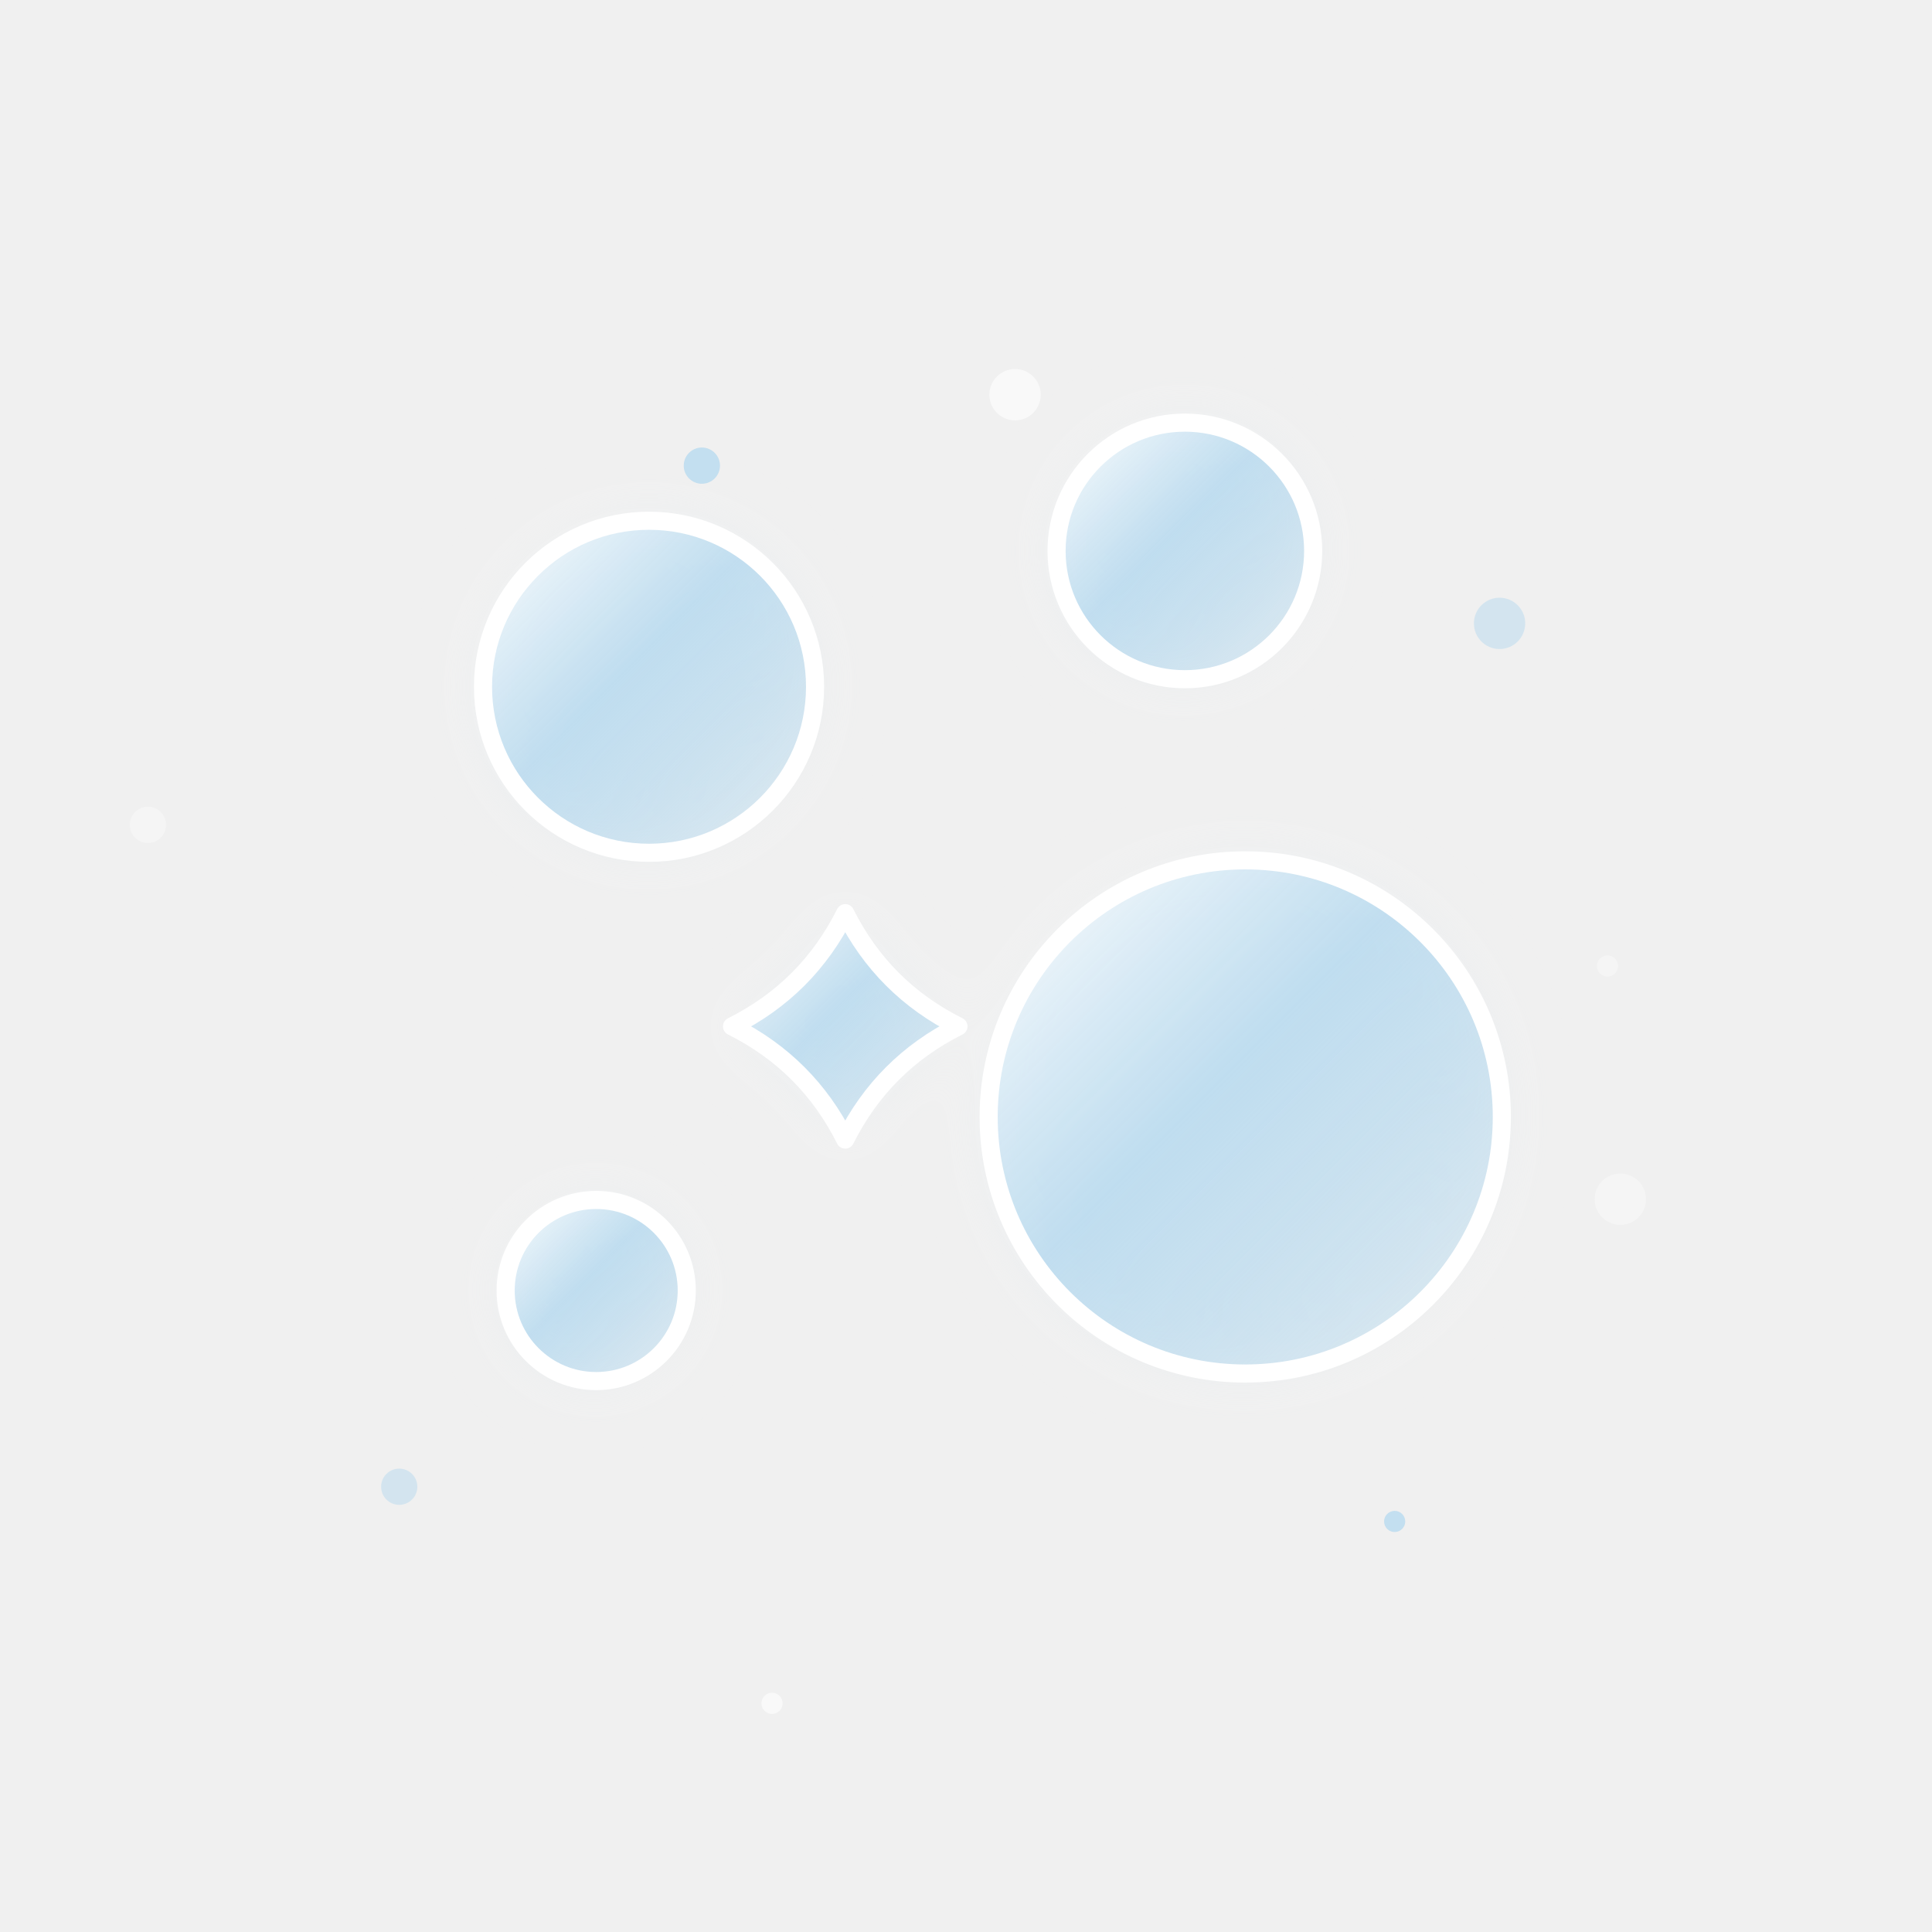
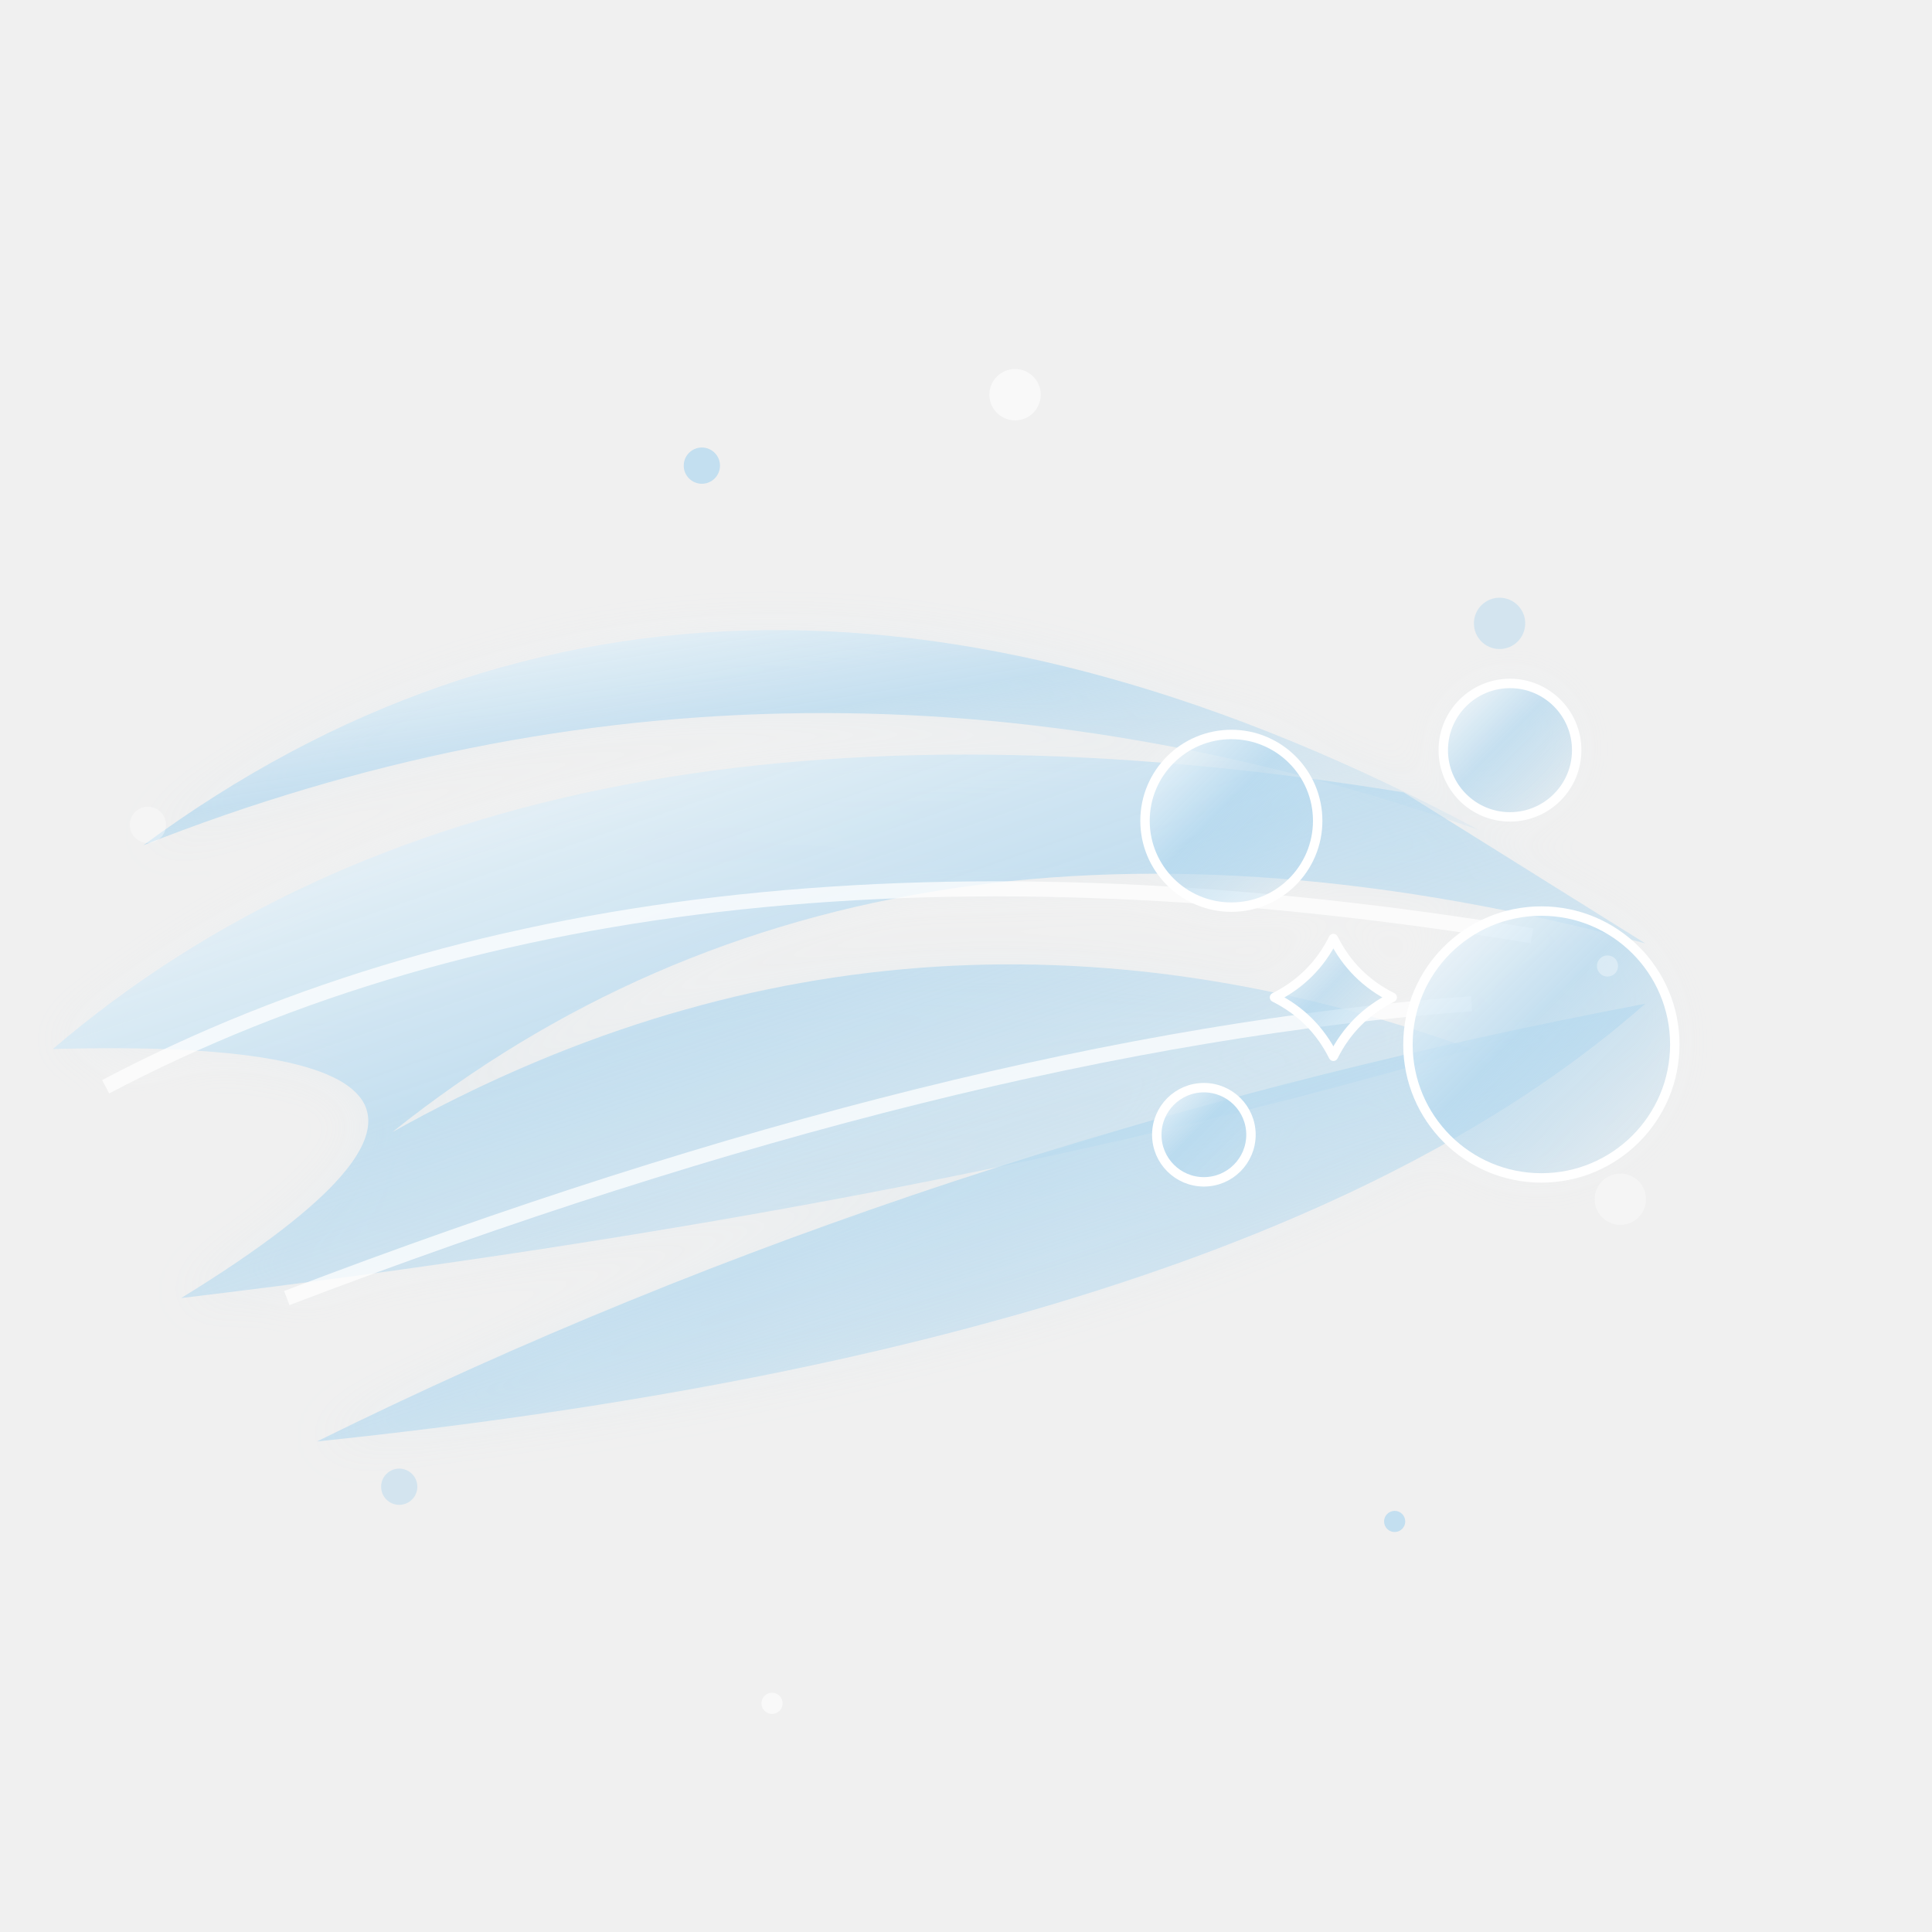
<svg xmlns="http://www.w3.org/2000/svg" width="512" height="512" viewBox="0 0 256 256">
  <defs>
    <linearGradient id="corpo" x1="0" y1="0" x2="1" y2="1">
-       <stop stop-color="#ffffff" stop-opacity=".9" />
-       <stop offset=".44" stop-color="#b5d9ef" stop-opacity=".78" />
-       <stop offset="1" stop-color="#b5d9ef" stop-opacity=".3" />
+       <stop stop-color="#ffffff" stop-opacity=".78" />
+       <stop offset=".44" stop-color="#b5d9ef" stop-opacity=".7" />
+       <stop offset="1" stop-color="#b5d9ef" stop-opacity=".14" />
    </linearGradient>
    <filter id="brilho" x="-30%" y="-30%" width="160%" height="160%">
-       <feGaussianBlur stdDeviation="4" />
+       <feGaussianBlur stdDeviation="3.2" />
    </filter>
  </defs>
-   <g opacity=".26" filter="url(#brilho)">
-     <g fill="url(#corpo)" stroke="#ffffff" stroke-width="2.4" stroke-linejoin="round" stroke-linecap="round">
-       <circle cx="86" cy="91" r="22" />
-       <circle cx="157" cy="73" r="17" />
-       <circle cx="165" cy="148" r="34" />
-       <circle cx="79" cy="171" r="12" />
-       <path d="M112 121Q117 131 127 136Q117 141 112 151Q107 141 97 136Q107 131 112 121Z" />
+   <g opacity=".18" filter="url(#brilho)">
+     <g fill="url(#corpo)">
+       <path d="M7 139Q69 86 186 105L218 125Q117 98 52 150Q120 112 195 139Q124 160 24 172Q81 137 7 139Z" />
+       <path d="M19 112Q95 56 196 110Q105 78 19 112Z" />
+       <path d="M42 191Q123 151 218 133Q167 178 42 191Z" />
+     </g>
+     <g stroke="#ffffff" stroke-width="2" fill="none" opacity=".75">
+       <path d="M14 144Q88 105 203 124M38 172Q127 138 195 133" />
+     </g>
+     <g transform="translate(185 128) scale(0.52) translate(-128 -128)">
+       <g fill="url(#corpo)" stroke="#ffffff" stroke-width="2.4" stroke-linejoin="round" stroke-linecap="round">
+         <circle cx="86" cy="91" r="22" />
+         <circle cx="157" cy="73" r="17" />
+         <circle cx="165" cy="148" r="34" />
+         <circle cx="79" cy="171" r="12" />
+         <path d="M112 121Q117 131 127 136Q117 141 112 151Q107 141 97 136Q107 131 112 121Z" />
+       </g>
    </g>
  </g>
-   <g transform="translate(128 128) scale(1) translate(-128 -128)">
+   <g fill="url(#corpo)">
+     <path d="M7 139Q69 86 186 105L218 125Q117 98 52 150Q120 112 195 139Q124 160 24 172Q81 137 7 139Z" />
+     <path d="M19 112Q95 56 196 110Q105 78 19 112Z" />
+     <path d="M42 191Q123 151 218 133Q167 178 42 191Z" />
+   </g>
+   <g stroke="#ffffff" stroke-width="2" fill="none" opacity=".75">
+     <path d="M14 144Q88 105 203 124M38 172Q127 138 195 133" />
+   </g>
+   <g transform="translate(185 128) scale(0.52) translate(-128 -128)">
    <g fill="url(#corpo)" stroke="#ffffff" stroke-width="2.4" stroke-linejoin="round" stroke-linecap="round">
      <circle cx="86" cy="91" r="22" />
      <circle cx="157" cy="73" r="17" />
      <circle cx="165" cy="148" r="34" />
      <circle cx="79" cy="171" r="12" />
      <path d="M112 121Q117 131 127 136Q117 141 112 151Q107 141 97 136Q107 131 112 121Z" />
    </g>
  </g>
  <circle cx="213.0" cy="128.0" r="1.4" fill="#ffffff" opacity="0.35" />
  <circle cx="52.9" cy="197.0" r="2.4" fill="#b5d9ef" opacity="0.49" />
  <circle cx="134.5" cy="52.3" r="3.4" fill="#ffffff" opacity="0.63" />
  <circle cx="184.8" cy="201.6" r="1.4" fill="#b5d9ef" opacity="0.77" />
  <circle cx="19.6" cy="109.3" r="2.4" fill="#ffffff" opacity="0.35" />
  <circle cx="198.7" cy="82.6" r="3.4" fill="#b5d9ef" opacity="0.49" />
  <circle cx="102.3" cy="225.7" r="1.4" fill="#ffffff" opacity="0.63" />
  <circle cx="93.0" cy="61.7" r="2.4" fill="#b5d9ef" opacity="0.77" />
  <circle cx="214.7" cy="158.9" r="3.4" fill="#ffffff" opacity="0.35" />
</svg>
